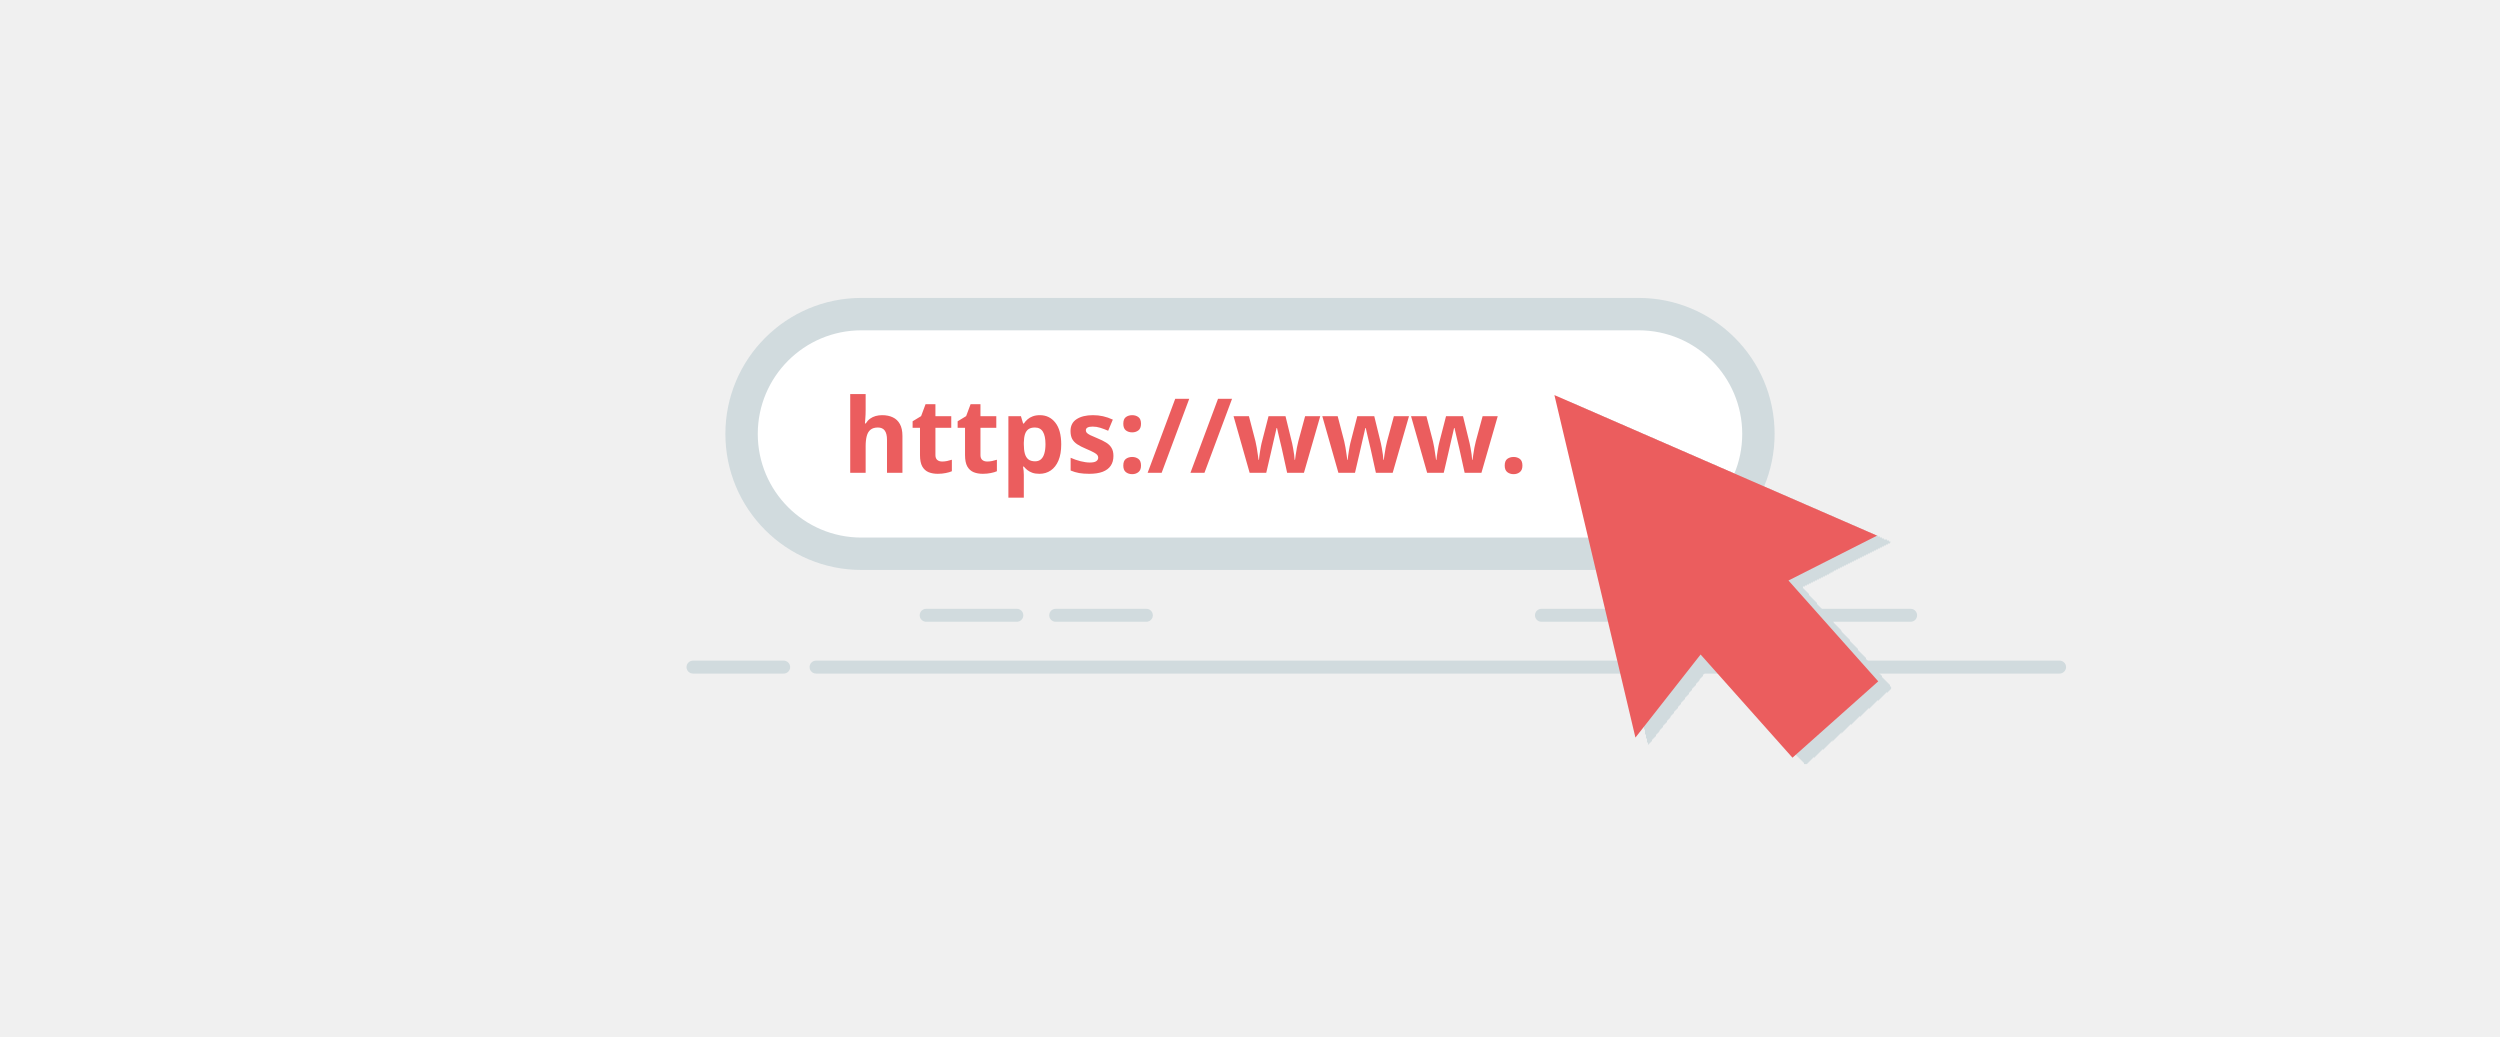
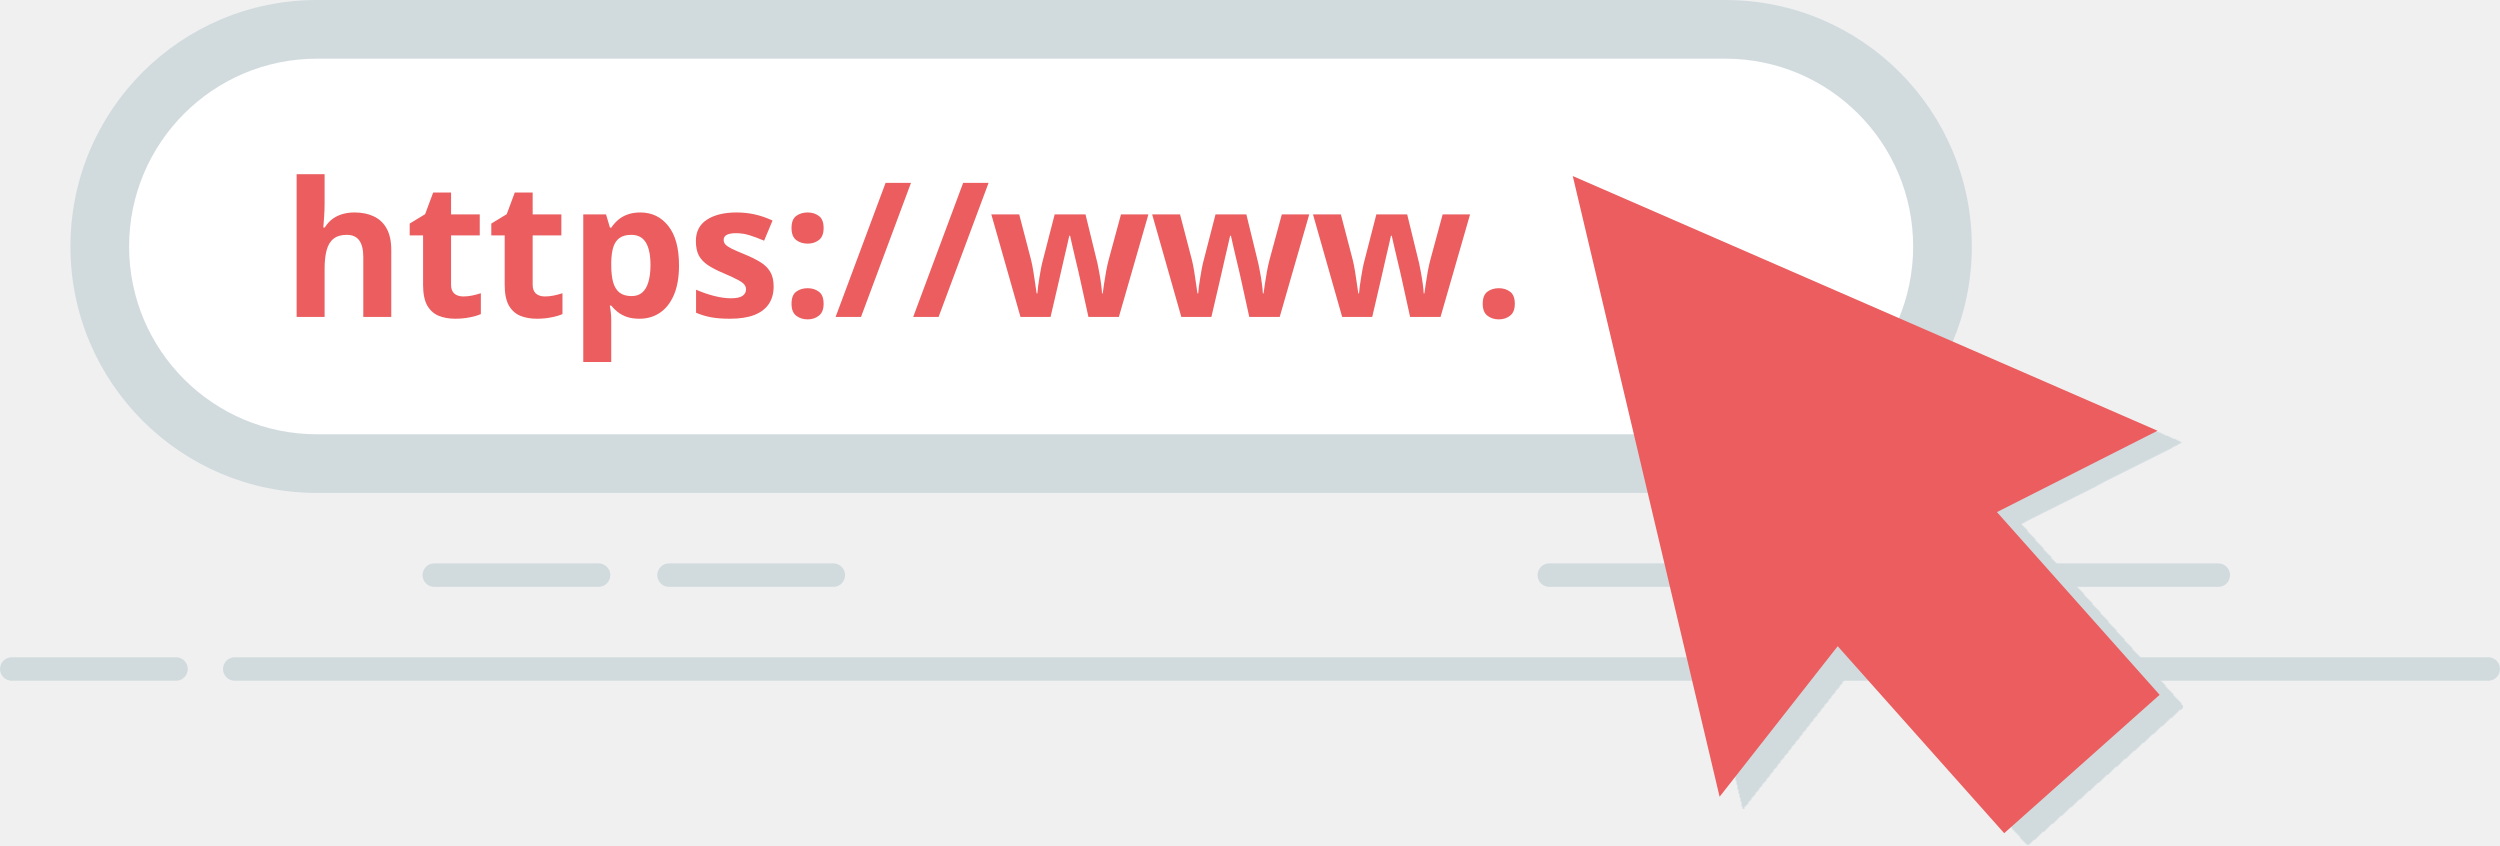
- <svg xmlns="http://www.w3.org/2000/svg" width="386" height="160" viewBox="0 0 386 160" fill="none">
-   <rect x="112" y="46" width="162" height="42" rx="21" fill="#D1DBDE" />
-   <rect x="117" y="51" width="152" height="32" rx="16" fill="white" />
-   <path d="M133.656 60.844V63.32C133.656 63.753 133.641 64.164 133.609 64.555C133.583 64.945 133.562 65.221 133.547 65.383H133.672C133.859 65.081 134.081 64.836 134.336 64.648C134.596 64.461 134.883 64.323 135.195 64.234C135.508 64.146 135.844 64.102 136.203 64.102C136.833 64.102 137.383 64.213 137.852 64.438C138.32 64.656 138.685 65.003 138.945 65.477C139.206 65.945 139.336 66.555 139.336 67.305V73H136.953V67.898C136.953 67.273 136.839 66.802 136.609 66.484C136.38 66.167 136.026 66.008 135.547 66.008C135.068 66.008 134.69 66.12 134.414 66.344C134.138 66.562 133.943 66.888 133.828 67.32C133.714 67.747 133.656 68.271 133.656 68.891V73H131.273V60.844H133.656ZM145.469 71.258C145.729 71.258 145.982 71.232 146.227 71.18C146.477 71.128 146.724 71.062 146.969 70.984V72.758C146.714 72.872 146.396 72.966 146.016 73.039C145.641 73.117 145.229 73.156 144.781 73.156C144.26 73.156 143.792 73.073 143.375 72.906C142.964 72.734 142.638 72.44 142.398 72.023C142.164 71.602 142.047 71.016 142.047 70.266V66.055H140.906V65.047L142.219 64.25L142.906 62.406H144.43V64.266H146.875V66.055H144.43V70.266C144.43 70.599 144.523 70.849 144.711 71.016C144.904 71.177 145.156 71.258 145.469 71.258ZM152.422 71.258C152.682 71.258 152.935 71.232 153.18 71.18C153.43 71.128 153.677 71.062 153.922 70.984V72.758C153.667 72.872 153.349 72.966 152.969 73.039C152.594 73.117 152.182 73.156 151.734 73.156C151.214 73.156 150.745 73.073 150.328 72.906C149.917 72.734 149.591 72.44 149.352 72.023C149.117 71.602 149 71.016 149 70.266V66.055H147.859V65.047L149.172 64.25L149.859 62.406H151.383V64.266H153.828V66.055H151.383V70.266C151.383 70.599 151.477 70.849 151.664 71.016C151.857 71.177 152.109 71.258 152.422 71.258ZM160.555 64.102C161.539 64.102 162.333 64.484 162.938 65.25C163.547 66.016 163.852 67.138 163.852 68.617C163.852 69.607 163.708 70.44 163.422 71.117C163.135 71.789 162.74 72.297 162.234 72.641C161.729 72.984 161.148 73.156 160.492 73.156C160.07 73.156 159.708 73.104 159.406 73C159.104 72.891 158.846 72.753 158.633 72.586C158.419 72.414 158.234 72.232 158.078 72.039H157.953C157.995 72.247 158.026 72.461 158.047 72.68C158.068 72.898 158.078 73.112 158.078 73.32V76.844H155.695V64.266H157.633L157.969 65.398H158.078C158.234 65.164 158.424 64.948 158.648 64.75C158.872 64.552 159.141 64.396 159.453 64.281C159.771 64.162 160.138 64.102 160.555 64.102ZM159.789 66.008C159.372 66.008 159.042 66.094 158.797 66.266C158.552 66.438 158.372 66.695 158.258 67.039C158.148 67.383 158.089 67.818 158.078 68.344V68.602C158.078 69.164 158.13 69.641 158.234 70.031C158.344 70.422 158.523 70.719 158.773 70.922C159.029 71.125 159.378 71.227 159.82 71.227C160.185 71.227 160.484 71.125 160.719 70.922C160.953 70.719 161.128 70.422 161.242 70.031C161.362 69.635 161.422 69.154 161.422 68.586C161.422 67.732 161.289 67.088 161.023 66.656C160.758 66.224 160.346 66.008 159.789 66.008ZM171.914 70.406C171.914 71 171.773 71.503 171.492 71.914C171.216 72.32 170.802 72.63 170.25 72.844C169.698 73.052 169.01 73.156 168.188 73.156C167.578 73.156 167.055 73.117 166.617 73.039C166.185 72.961 165.747 72.831 165.305 72.648V70.68C165.779 70.893 166.286 71.07 166.828 71.211C167.375 71.346 167.854 71.414 168.266 71.414C168.729 71.414 169.06 71.346 169.258 71.211C169.461 71.07 169.562 70.888 169.562 70.664C169.562 70.518 169.521 70.388 169.438 70.273C169.359 70.154 169.188 70.021 168.922 69.875C168.656 69.724 168.24 69.529 167.672 69.289C167.125 69.06 166.674 68.828 166.32 68.594C165.971 68.359 165.711 68.083 165.539 67.766C165.372 67.443 165.289 67.034 165.289 66.539C165.289 65.732 165.602 65.125 166.227 64.719C166.857 64.307 167.698 64.102 168.75 64.102C169.292 64.102 169.807 64.156 170.297 64.266C170.792 64.375 171.299 64.549 171.82 64.789L171.102 66.508C170.669 66.32 170.26 66.167 169.875 66.047C169.495 65.927 169.107 65.867 168.711 65.867C168.362 65.867 168.099 65.914 167.922 66.008C167.745 66.102 167.656 66.245 167.656 66.438C167.656 66.578 167.701 66.703 167.789 66.812C167.883 66.922 168.06 67.044 168.32 67.18C168.586 67.31 168.974 67.479 169.484 67.688C169.979 67.891 170.409 68.104 170.773 68.328C171.138 68.547 171.419 68.82 171.617 69.148C171.815 69.471 171.914 69.891 171.914 70.406ZM173.438 71.883C173.438 71.393 173.57 71.049 173.836 70.852C174.107 70.654 174.432 70.555 174.812 70.555C175.182 70.555 175.5 70.654 175.766 70.852C176.036 71.049 176.172 71.393 176.172 71.883C176.172 72.352 176.036 72.69 175.766 72.898C175.5 73.107 175.182 73.211 174.812 73.211C174.432 73.211 174.107 73.107 173.836 72.898C173.57 72.69 173.438 72.352 173.438 71.883ZM173.438 65.43C173.438 64.94 173.57 64.596 173.836 64.398C174.107 64.201 174.432 64.102 174.812 64.102C175.182 64.102 175.5 64.201 175.766 64.398C176.036 64.596 176.172 64.94 176.172 65.43C176.172 65.904 176.036 66.245 175.766 66.453C175.5 66.656 175.182 66.758 174.812 66.758C174.432 66.758 174.107 66.656 173.836 66.453C173.57 66.245 173.438 65.904 173.438 65.43ZM183.617 61.578L179.359 73H177.195L181.453 61.578H183.617ZM190.227 61.578L185.969 73H183.805L188.062 61.578H190.227ZM198.734 73L198.062 69.945C198.026 69.763 197.966 69.495 197.883 69.141C197.799 68.781 197.708 68.398 197.609 67.992C197.516 67.581 197.427 67.201 197.344 66.852C197.266 66.503 197.208 66.247 197.172 66.086H197.102C197.065 66.247 197.008 66.503 196.93 66.852C196.852 67.201 196.763 67.581 196.664 67.992C196.57 68.404 196.482 68.792 196.398 69.156C196.315 69.516 196.253 69.789 196.211 69.977L195.508 73H192.945L190.461 64.266H192.836L193.844 68.133C193.911 68.404 193.977 68.727 194.039 69.102C194.102 69.471 194.156 69.831 194.203 70.18C194.255 70.523 194.294 70.797 194.32 71H194.383C194.393 70.849 194.414 70.648 194.445 70.398C194.482 70.148 194.521 69.891 194.562 69.625C194.609 69.354 194.651 69.112 194.688 68.898C194.729 68.68 194.76 68.531 194.781 68.453L195.859 64.266H198.484L199.508 68.453C199.544 68.604 199.591 68.844 199.648 69.172C199.711 69.5 199.766 69.838 199.812 70.188C199.859 70.531 199.885 70.802 199.891 71H199.953C199.974 70.823 200.01 70.56 200.062 70.211C200.115 69.862 200.174 69.497 200.242 69.117C200.315 68.732 200.388 68.404 200.461 68.133L201.508 64.266H203.844L201.328 73H198.734ZM212.438 73L211.766 69.945C211.729 69.763 211.669 69.495 211.586 69.141C211.503 68.781 211.411 68.398 211.312 67.992C211.219 67.581 211.13 67.201 211.047 66.852C210.969 66.503 210.911 66.247 210.875 66.086H210.805C210.768 66.247 210.711 66.503 210.633 66.852C210.555 67.201 210.466 67.581 210.367 67.992C210.273 68.404 210.185 68.792 210.102 69.156C210.018 69.516 209.956 69.789 209.914 69.977L209.211 73H206.648L204.164 64.266H206.539L207.547 68.133C207.615 68.404 207.68 68.727 207.742 69.102C207.805 69.471 207.859 69.831 207.906 70.18C207.958 70.523 207.997 70.797 208.023 71H208.086C208.096 70.849 208.117 70.648 208.148 70.398C208.185 70.148 208.224 69.891 208.266 69.625C208.312 69.354 208.354 69.112 208.391 68.898C208.432 68.68 208.464 68.531 208.484 68.453L209.562 64.266H212.188L213.211 68.453C213.247 68.604 213.294 68.844 213.352 69.172C213.414 69.5 213.469 69.838 213.516 70.188C213.562 70.531 213.589 70.802 213.594 71H213.656C213.677 70.823 213.714 70.56 213.766 70.211C213.818 69.862 213.878 69.497 213.945 69.117C214.018 68.732 214.091 68.404 214.164 68.133L215.211 64.266H217.547L215.031 73H212.438ZM226.141 73L225.469 69.945C225.432 69.763 225.372 69.495 225.289 69.141C225.206 68.781 225.115 68.398 225.016 67.992C224.922 67.581 224.833 67.201 224.75 66.852C224.672 66.503 224.615 66.247 224.578 66.086H224.508C224.471 66.247 224.414 66.503 224.336 66.852C224.258 67.201 224.169 67.581 224.07 67.992C223.977 68.404 223.888 68.792 223.805 69.156C223.721 69.516 223.659 69.789 223.617 69.977L222.914 73H220.352L217.867 64.266H220.242L221.25 68.133C221.318 68.404 221.383 68.727 221.445 69.102C221.508 69.471 221.562 69.831 221.609 70.18C221.661 70.523 221.701 70.797 221.727 71H221.789C221.799 70.849 221.82 70.648 221.852 70.398C221.888 70.148 221.927 69.891 221.969 69.625C222.016 69.354 222.057 69.112 222.094 68.898C222.135 68.68 222.167 68.531 222.188 68.453L223.266 64.266H225.891L226.914 68.453C226.951 68.604 226.997 68.844 227.055 69.172C227.117 69.5 227.172 69.838 227.219 70.188C227.266 70.531 227.292 70.802 227.297 71H227.359C227.38 70.823 227.417 70.56 227.469 70.211C227.521 69.862 227.581 69.497 227.648 69.117C227.721 68.732 227.794 68.404 227.867 68.133L228.914 64.266H231.25L228.734 73H226.141ZM232.328 71.883C232.328 71.393 232.461 71.049 232.727 70.852C232.997 70.654 233.323 70.555 233.703 70.555C234.073 70.555 234.391 70.654 234.656 70.852C234.927 71.049 235.062 71.393 235.062 71.883C235.062 72.352 234.927 72.69 234.656 72.898C234.391 73.107 234.073 73.211 233.703 73.211C233.323 73.211 232.997 73.107 232.727 72.898C232.461 72.69 232.328 72.352 232.328 71.883Z" fill="#EB5D5E" />
-   <rect x="142" y="94" width="16" height="2" rx="1" fill="#D1DBDE" />
-   <rect x="162" y="94" width="16" height="2" rx="1" fill="#D1DBDE" />
-   <rect x="237" y="94" width="16" height="2" rx="1" fill="#D1DBDE" />
-   <rect x="257" y="94" width="16" height="2" rx="1" fill="#D1DBDE" />
-   <rect x="280" y="94" width="16" height="2" rx="1" fill="#D1DBDE" />
-   <rect x="106" y="102" width="16" height="2" rx="1" fill="#D1DBDE" />
-   <rect x="125" y="102" width="194" height="2" rx="1" fill="#D1DBDE" />
-   <g filter="url(#filter0_d_2133_18369)">
-     <path fill-rule="evenodd" clip-rule="evenodd" d="M289.821 82.701L240 61L252.51 113.882L262.572 101.056L276.757 116.988L290 105.198L276.14 89.63L289.821 82.701Z" fill="#EB5D5E" />
+ <svg xmlns="http://www.w3.org/2000/svg" width="213" height="72" viewBox="0 0 213 72" fill="none">
+   <rect x="6" width="162" height="42" rx="21" fill="#D1DBDE" />
+   <rect x="11" y="5" width="152" height="32" rx="16" fill="white" />
+   <path d="M27.656 14.844V17.32C27.656 17.753 27.641 18.164 27.609 18.555C27.583 18.945 27.562 19.221 27.547 19.383H27.672C27.859 19.081 28.081 18.836 28.336 18.648C28.596 18.461 28.883 18.323 29.195 18.234C29.508 18.146 29.844 18.102 30.203 18.102C30.833 18.102 31.383 18.213 31.852 18.438C32.32 18.656 32.685 19.003 32.945 19.477C33.206 19.945 33.336 20.555 33.336 21.305V27H30.953V21.898C30.953 21.273 30.838 20.802 30.609 20.484C30.38 20.167 30.026 20.008 29.547 20.008C29.068 20.008 28.69 20.12 28.414 20.344C28.138 20.562 27.943 20.888 27.828 21.32C27.713 21.747 27.656 22.271 27.656 22.891V27H25.273V14.844H27.656ZM39.469 25.258C39.729 25.258 39.982 25.232 40.227 25.18C40.477 25.128 40.724 25.062 40.969 24.984V26.758C40.714 26.872 40.396 26.966 40.016 27.039C39.641 27.117 39.229 27.156 38.781 27.156C38.26 27.156 37.792 27.073 37.375 26.906C36.964 26.734 36.638 26.44 36.398 26.023C36.164 25.602 36.047 25.016 36.047 24.266V20.055H34.906V19.047L36.219 18.25L36.906 16.406H38.43V18.266H40.875V20.055H38.43V24.266C38.43 24.599 38.523 24.849 38.711 25.016C38.904 25.177 39.156 25.258 39.469 25.258ZM46.422 25.258C46.682 25.258 46.935 25.232 47.18 25.18C47.43 25.128 47.677 25.062 47.922 24.984V26.758C47.667 26.872 47.349 26.966 46.969 27.039C46.594 27.117 46.182 27.156 45.734 27.156C45.214 27.156 44.745 27.073 44.328 26.906C43.917 26.734 43.591 26.44 43.352 26.023C43.117 25.602 43 25.016 43 24.266V20.055H41.859V19.047L43.172 18.25L43.859 16.406H45.383V18.266H47.828V20.055H45.383V24.266C45.383 24.599 45.477 24.849 45.664 25.016C45.857 25.177 46.109 25.258 46.422 25.258ZM54.555 18.102C55.539 18.102 56.333 18.484 56.938 19.25C57.547 20.016 57.852 21.138 57.852 22.617C57.852 23.607 57.708 24.44 57.422 25.117C57.135 25.789 56.74 26.297 56.234 26.641C55.729 26.984 55.148 27.156 54.492 27.156C54.07 27.156 53.708 27.104 53.406 27C53.104 26.891 52.846 26.753 52.633 26.586C52.419 26.414 52.234 26.232 52.078 26.039H51.953C51.995 26.247 52.026 26.461 52.047 26.68C52.068 26.898 52.078 27.112 52.078 27.32V30.844H49.695V18.266H51.633L51.969 19.398H52.078C52.234 19.164 52.425 18.948 52.648 18.75C52.872 18.552 53.141 18.396 53.453 18.281C53.771 18.162 54.138 18.102 54.555 18.102ZM53.789 20.008C53.372 20.008 53.042 20.094 52.797 20.266C52.552 20.438 52.372 20.695 52.258 21.039C52.148 21.383 52.089 21.818 52.078 22.344V22.602C52.078 23.164 52.13 23.641 52.234 24.031C52.344 24.422 52.523 24.719 52.773 24.922C53.029 25.125 53.378 25.227 53.82 25.227C54.185 25.227 54.484 25.125 54.719 24.922C54.953 24.719 55.128 24.422 55.242 24.031C55.362 23.635 55.422 23.154 55.422 22.586C55.422 21.732 55.289 21.088 55.023 20.656C54.758 20.224 54.346 20.008 53.789 20.008ZM65.914 24.406C65.914 25 65.773 25.503 65.492 25.914C65.216 26.32 64.802 26.63 64.25 26.844C63.698 27.052 63.01 27.156 62.188 27.156C61.578 27.156 61.055 27.117 60.617 27.039C60.185 26.961 59.747 26.831 59.305 26.648V24.68C59.779 24.893 60.286 25.07 60.828 25.211C61.375 25.346 61.854 25.414 62.266 25.414C62.729 25.414 63.06 25.346 63.258 25.211C63.461 25.07 63.562 24.888 63.562 24.664C63.562 24.518 63.521 24.388 63.438 24.273C63.359 24.154 63.188 24.021 62.922 23.875C62.656 23.724 62.24 23.529 61.672 23.289C61.125 23.06 60.675 22.828 60.32 22.594C59.971 22.359 59.711 22.083 59.539 21.766C59.372 21.443 59.289 21.034 59.289 20.539C59.289 19.732 59.602 19.125 60.227 18.719C60.857 18.307 61.698 18.102 62.75 18.102C63.292 18.102 63.807 18.156 64.297 18.266C64.792 18.375 65.299 18.549 65.82 18.789L65.102 20.508C64.669 20.32 64.26 20.167 63.875 20.047C63.495 19.927 63.107 19.867 62.711 19.867C62.362 19.867 62.099 19.914 61.922 20.008C61.745 20.102 61.656 20.245 61.656 20.438C61.656 20.578 61.7 20.703 61.789 20.812C61.883 20.922 62.06 21.044 62.32 21.18C62.586 21.31 62.974 21.479 63.484 21.688C63.979 21.891 64.409 22.104 64.773 22.328C65.138 22.547 65.419 22.82 65.617 23.148C65.815 23.471 65.914 23.891 65.914 24.406ZM67.438 25.883C67.438 25.393 67.57 25.049 67.836 24.852C68.107 24.654 68.432 24.555 68.812 24.555C69.182 24.555 69.5 24.654 69.766 24.852C70.037 25.049 70.172 25.393 70.172 25.883C70.172 26.352 70.037 26.69 69.766 26.898C69.5 27.107 69.182 27.211 68.812 27.211C68.432 27.211 68.107 27.107 67.836 26.898C67.57 26.69 67.438 26.352 67.438 25.883ZM67.438 19.43C67.438 18.94 67.57 18.596 67.836 18.398C68.107 18.201 68.432 18.102 68.812 18.102C69.182 18.102 69.5 18.201 69.766 18.398C70.037 18.596 70.172 18.94 70.172 19.43C70.172 19.904 70.037 20.245 69.766 20.453C69.5 20.656 69.182 20.758 68.812 20.758C68.432 20.758 68.107 20.656 67.836 20.453C67.57 20.245 67.438 19.904 67.438 19.43ZM77.617 15.578L73.359 27H71.195L75.453 15.578H77.617ZM84.227 15.578L79.969 27H77.805L82.062 15.578H84.227ZM92.734 27L92.062 23.945C92.026 23.763 91.966 23.495 91.883 23.141C91.799 22.781 91.708 22.398 91.609 21.992C91.516 21.581 91.427 21.201 91.344 20.852C91.266 20.503 91.208 20.247 91.172 20.086H91.102C91.065 20.247 91.008 20.503 90.93 20.852C90.852 21.201 90.763 21.581 90.664 21.992C90.57 22.404 90.482 22.792 90.398 23.156C90.315 23.516 90.253 23.789 90.211 23.977L89.508 27H86.945L84.461 18.266H86.836L87.844 22.133C87.912 22.404 87.977 22.727 88.039 23.102C88.102 23.471 88.156 23.831 88.203 24.18C88.255 24.523 88.294 24.797 88.32 25H88.383C88.393 24.849 88.414 24.648 88.445 24.398C88.482 24.148 88.521 23.891 88.562 23.625C88.609 23.354 88.651 23.112 88.688 22.898C88.729 22.68 88.76 22.531 88.781 22.453L89.859 18.266H92.484L93.508 22.453C93.544 22.604 93.591 22.844 93.648 23.172C93.711 23.5 93.766 23.838 93.812 24.188C93.859 24.531 93.885 24.802 93.891 25H93.953C93.974 24.823 94.01 24.56 94.062 24.211C94.115 23.862 94.174 23.497 94.242 23.117C94.315 22.732 94.388 22.404 94.461 22.133L95.508 18.266H97.844L95.328 27H92.734ZM106.438 27L105.766 23.945C105.729 23.763 105.669 23.495 105.586 23.141C105.503 22.781 105.411 22.398 105.312 21.992C105.219 21.581 105.13 21.201 105.047 20.852C104.969 20.503 104.911 20.247 104.875 20.086H104.805C104.768 20.247 104.711 20.503 104.633 20.852C104.555 21.201 104.466 21.581 104.367 21.992C104.273 22.404 104.185 22.792 104.102 23.156C104.018 23.516 103.956 23.789 103.914 23.977L103.211 27H100.648L98.164 18.266H100.539L101.547 22.133C101.615 22.404 101.68 22.727 101.742 23.102C101.805 23.471 101.859 23.831 101.906 24.18C101.958 24.523 101.997 24.797 102.023 25H102.086C102.096 24.849 102.117 24.648 102.148 24.398C102.185 24.148 102.224 23.891 102.266 23.625C102.312 23.354 102.354 23.112 102.391 22.898C102.432 22.68 102.464 22.531 102.484 22.453L103.562 18.266H106.188L107.211 22.453C107.247 22.604 107.294 22.844 107.352 23.172C107.414 23.5 107.469 23.838 107.516 24.188C107.562 24.531 107.589 24.802 107.594 25H107.656C107.677 24.823 107.714 24.56 107.766 24.211C107.818 23.862 107.878 23.497 107.945 23.117C108.018 22.732 108.091 22.404 108.164 22.133L109.211 18.266H111.547L109.031 27H106.438ZM120.141 27L119.469 23.945C119.432 23.763 119.372 23.495 119.289 23.141C119.206 22.781 119.115 22.398 119.016 21.992C118.922 21.581 118.833 21.201 118.75 20.852C118.672 20.503 118.615 20.247 118.578 20.086H118.508C118.471 20.247 118.414 20.503 118.336 20.852C118.258 21.201 118.169 21.581 118.07 21.992C117.977 22.404 117.888 22.792 117.805 23.156C117.721 23.516 117.659 23.789 117.617 23.977L116.914 27H114.352L111.867 18.266H114.242L115.25 22.133C115.318 22.404 115.383 22.727 115.445 23.102C115.508 23.471 115.562 23.831 115.609 24.18C115.661 24.523 115.701 24.797 115.727 25H115.789C115.799 24.849 115.82 24.648 115.852 24.398C115.888 24.148 115.927 23.891 115.969 23.625C116.016 23.354 116.057 23.112 116.094 22.898C116.135 22.68 116.167 22.531 116.188 22.453L117.266 18.266H119.891L120.914 22.453C120.951 22.604 120.997 22.844 121.055 23.172C121.117 23.5 121.172 23.838 121.219 24.188C121.266 24.531 121.292 24.802 121.297 25H121.359C121.38 24.823 121.417 24.56 121.469 24.211C121.521 23.862 121.581 23.497 121.648 23.117C121.721 22.732 121.794 22.404 121.867 22.133L122.914 18.266H125.25L122.734 27H120.141ZM126.328 25.883C126.328 25.393 126.461 25.049 126.727 24.852C126.997 24.654 127.323 24.555 127.703 24.555C128.073 24.555 128.391 24.654 128.656 24.852C128.927 25.049 129.062 25.393 129.062 25.883C129.062 26.352 128.927 26.69 128.656 26.898C128.391 27.107 128.073 27.211 127.703 27.211C127.323 27.211 126.997 27.107 126.727 26.898C126.461 26.69 126.328 26.352 126.328 25.883Z" fill="#EB5D5E" />
+   <rect x="36" y="48" width="16" height="2" rx="1" fill="#D1DBDE" />
+   <rect x="56" y="48" width="16" height="2" rx="1" fill="#D1DBDE" />
+   <rect x="131" y="48" width="16" height="2" rx="1" fill="#D1DBDE" />
+   <rect x="151" y="48" width="16" height="2" rx="1" fill="#D1DBDE" />
+   <rect x="174" y="48" width="16" height="2" rx="1" fill="#D1DBDE" />
+   <rect y="56" width="16" height="2" rx="1" fill="#D1DBDE" />
+   <rect x="19" y="56" width="194" height="2" rx="1" fill="#D1DBDE" />
+   <g filter="url(#filter0_d_2133_18400)">
+     <path fill-rule="evenodd" clip-rule="evenodd" d="M183.821 36.7L134 15L146.51 67.882L156.572 55.056L170.757 70.988L184 59.198L170.14 43.63L183.821 36.7Z" fill="#EB5D5E" />
  </g>
  <defs>
-     <filter id="filter0_d_2133_18369" x="240" y="61" width="52" height="56.988" filterUnits="userSpaceOnUse" color-interpolation-filters="sRGB">
+     <filter id="filter0_d_2133_18400" x="134" y="15" width="52" height="56.988" filterUnits="userSpaceOnUse" color-interpolation-filters="sRGB">
      <feFlood flood-opacity="0" result="BackgroundImageFix" />
      <feColorMatrix in="SourceAlpha" type="matrix" values="0 0 0 0 0 0 0 0 0 0 0 0 0 0 0 0 0 0 127 0" result="hardAlpha" />
      <feOffset dx="2" dy="1" />
      <feColorMatrix type="matrix" values="0 0 0 0 0.82 0 0 0 0 0.859 0 0 0 0 0.871 0 0 0 1 0" />
-       <feBlend mode="normal" in2="BackgroundImageFix" result="effect1_dropShadow_2133_18369" />
-       <feBlend mode="normal" in="SourceGraphic" in2="effect1_dropShadow_2133_18369" result="shape" />
+       <feBlend mode="normal" in2="BackgroundImageFix" result="effect1_dropShadow_2133_18400" />
+       <feBlend mode="normal" in="SourceGraphic" in2="effect1_dropShadow_2133_18400" result="shape" />
    </filter>
  </defs>
</svg>
